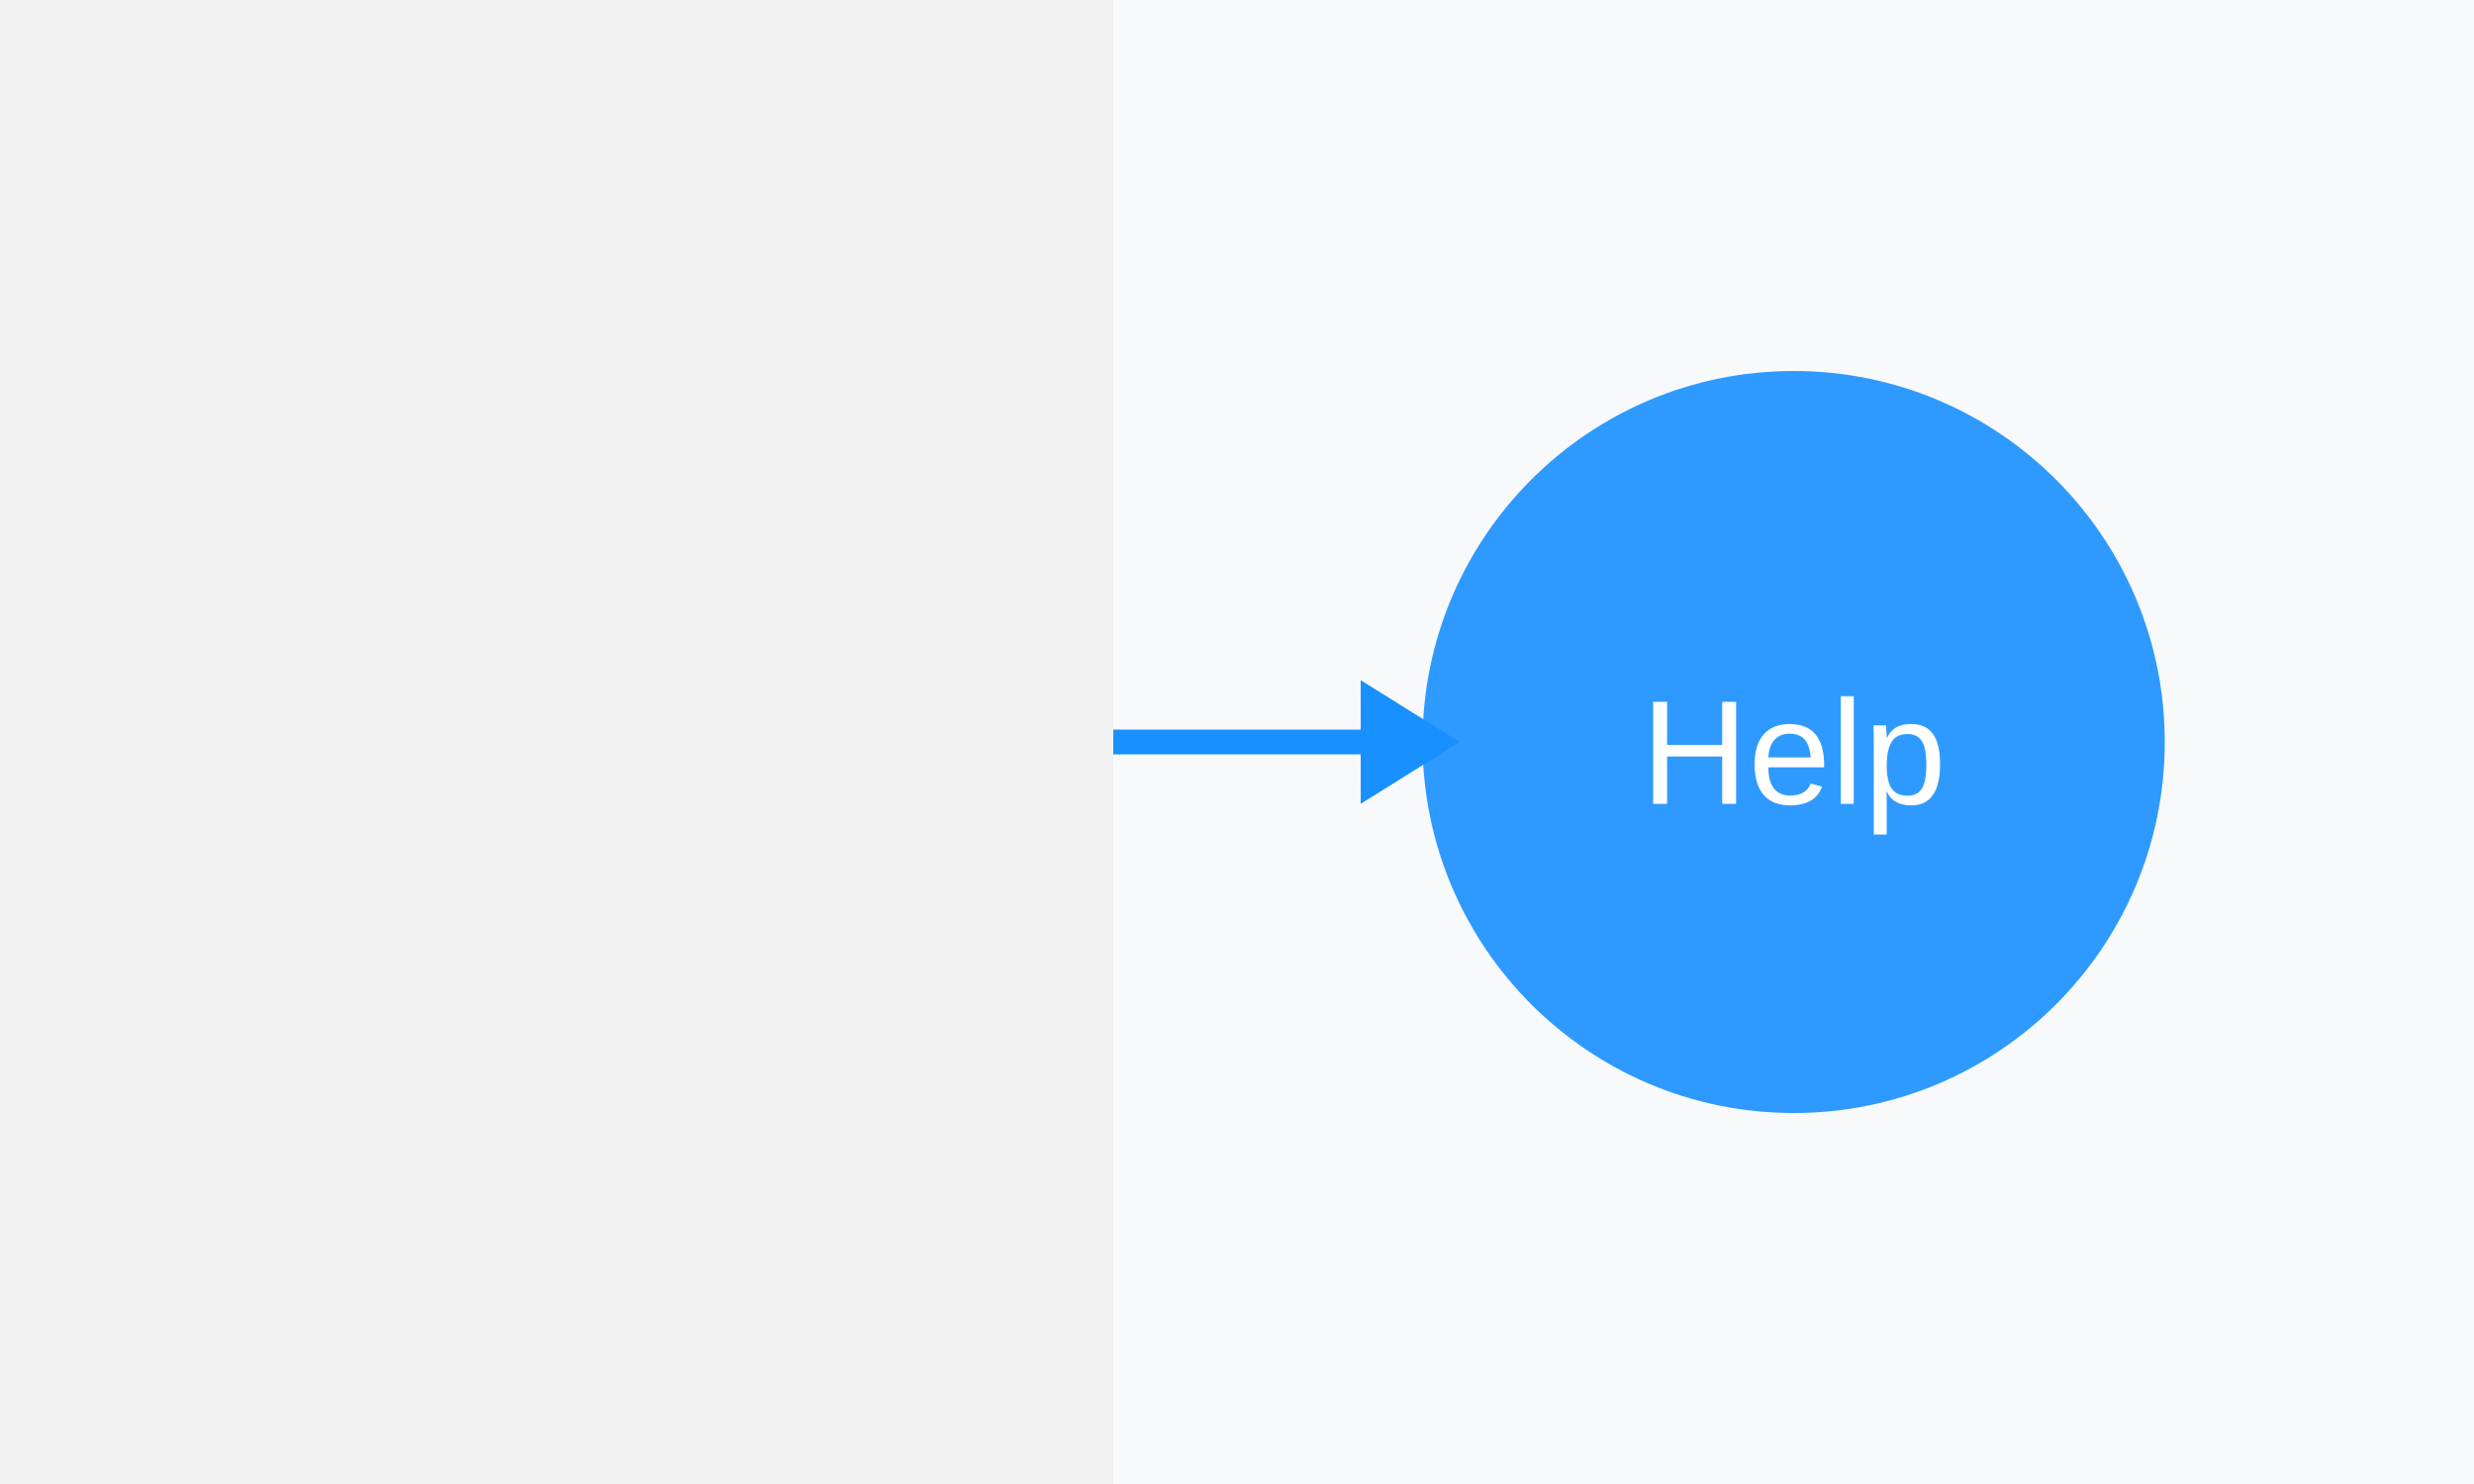
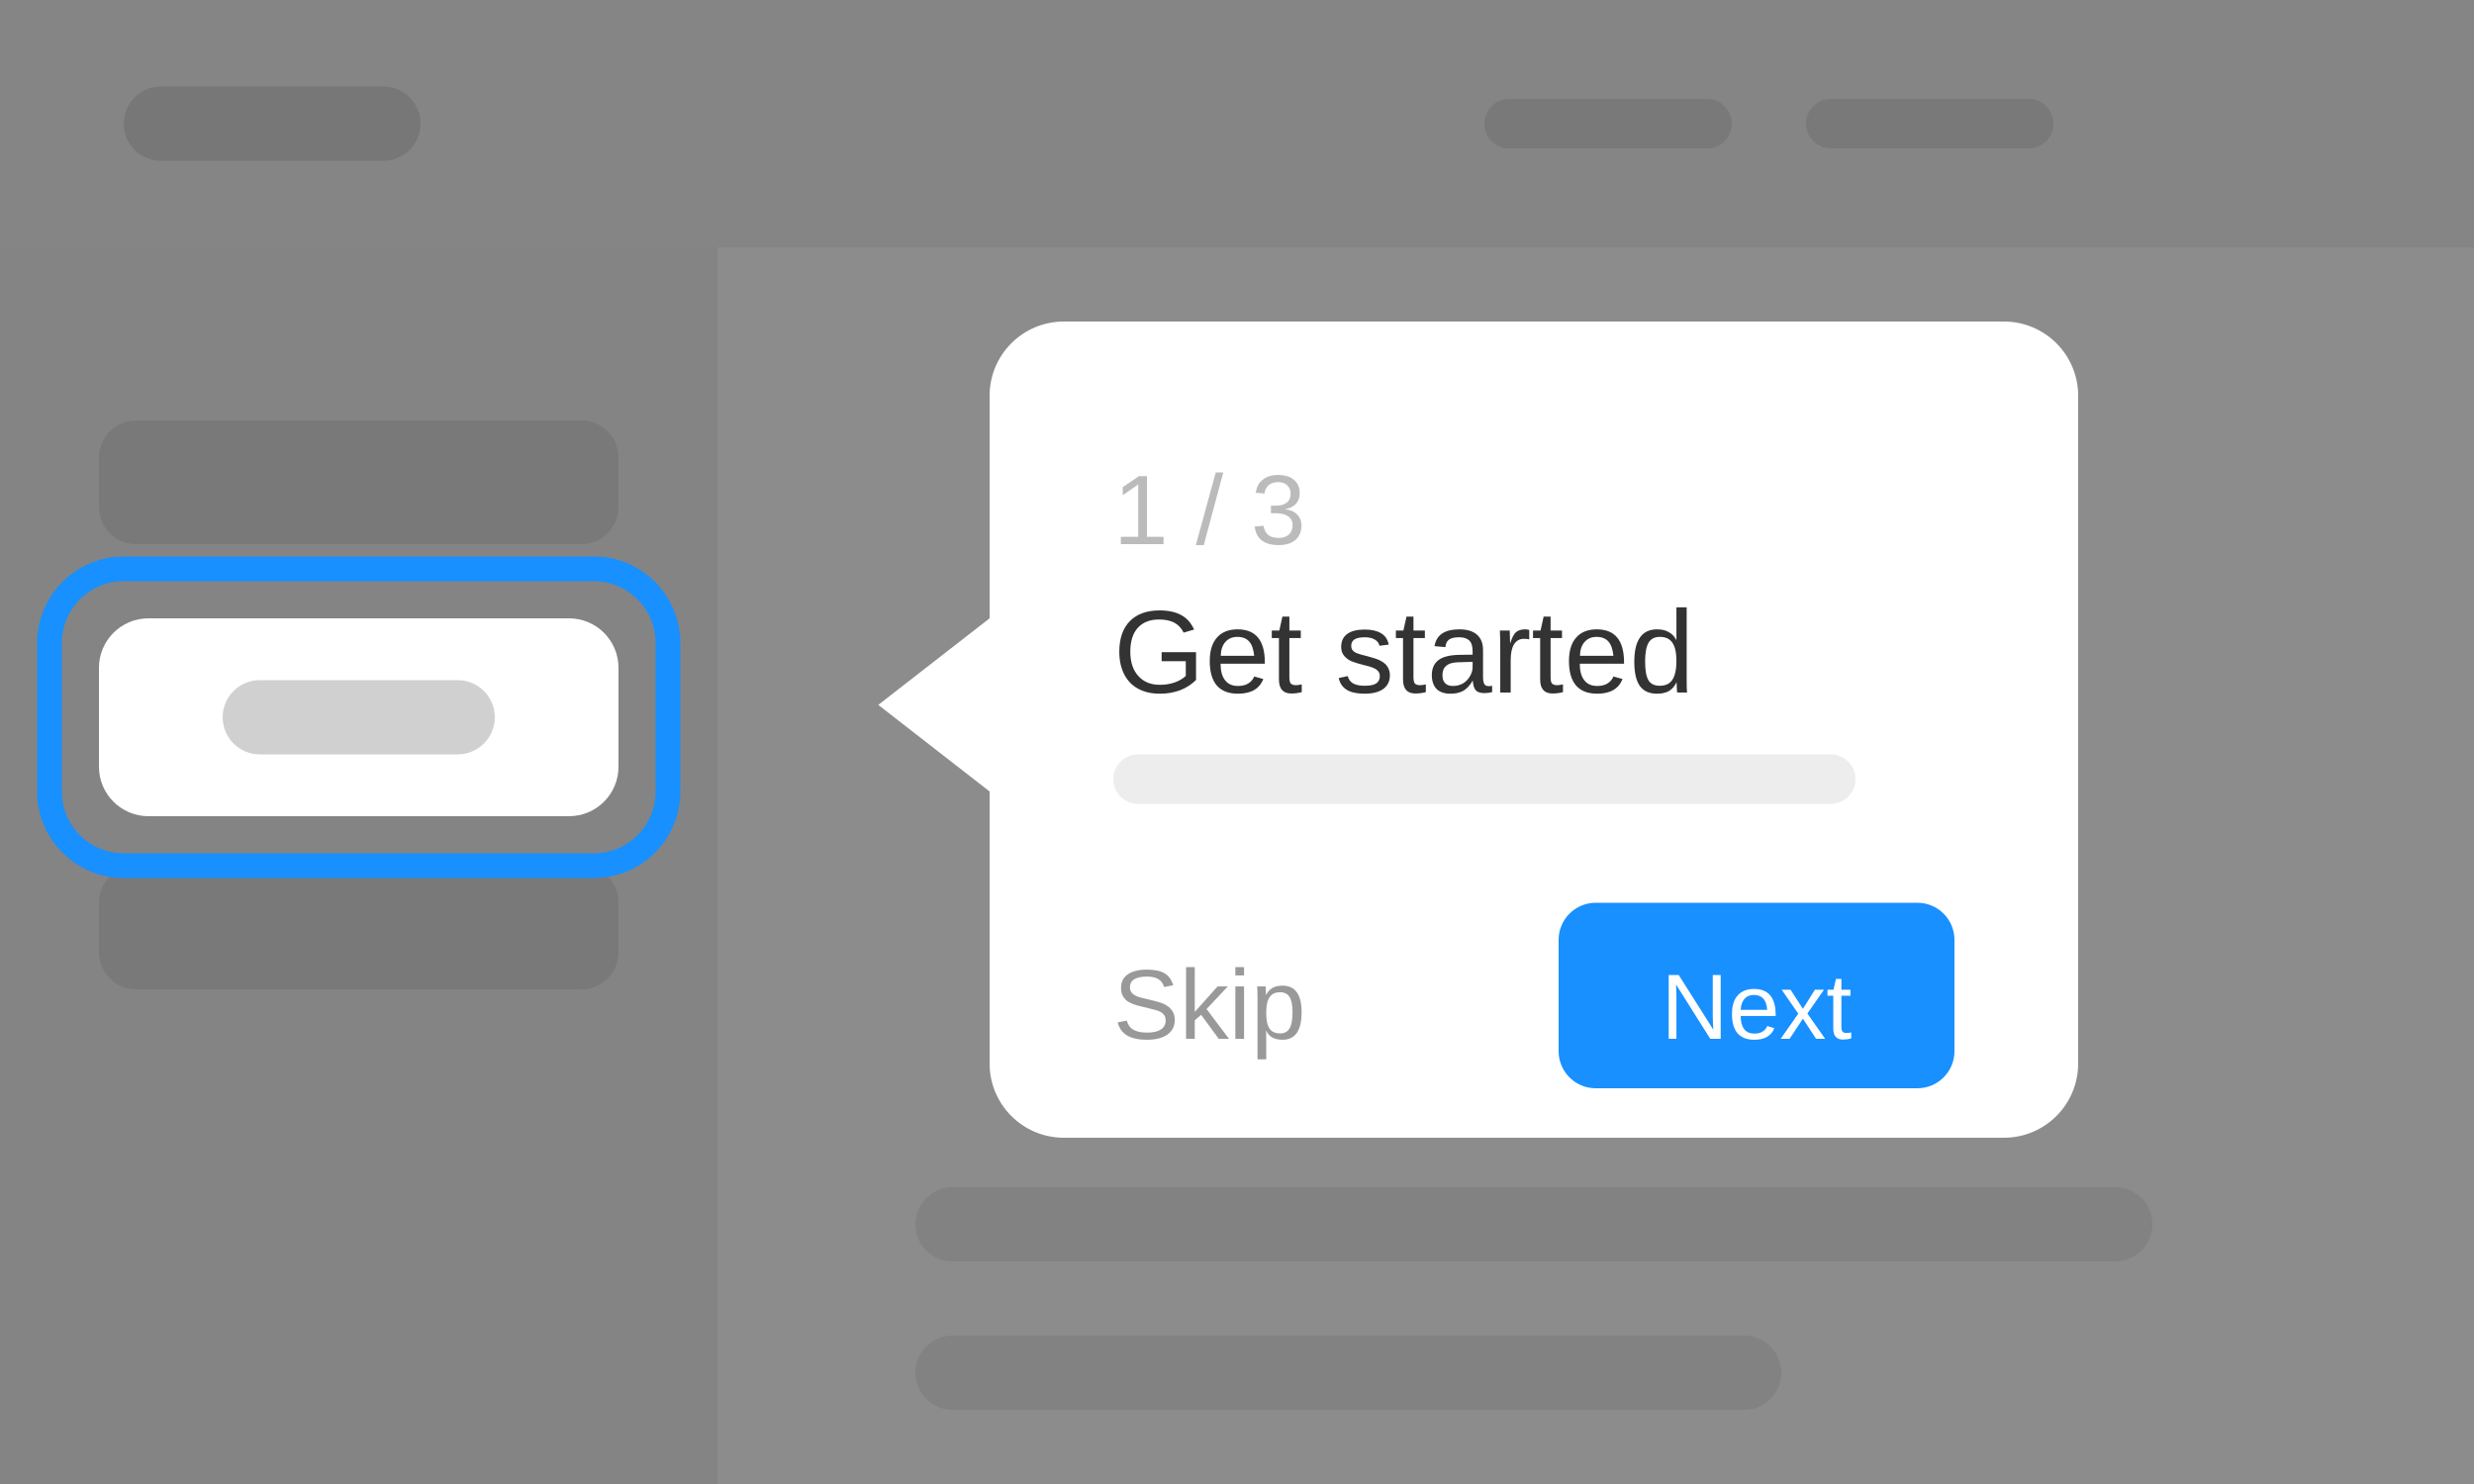
<svg xmlns="http://www.w3.org/2000/svg" width="200" height="120" viewBox="0 0 200 120">
-   <rect width="200" height="120" fill="#f8f9fb" />
-   <rect x="0" y="0" width="90" height="120" fill="#f0f0f0" />
-   <circle cx="145" cy="60" r="30" fill="#1890ff" opacity="0.9" />
-   <text x="145" y="65" font-family="Arial,sans-serif" font-size="12" fill="#fff" text-anchor="middle">Help</text>
-   <line x1="90" y1="60" x2="115" y2="60" stroke="#1890ff" stroke-width="2" />
-   <polygon points="110,55 118,60 110,65" fill="#1890ff" />
+   <rect width="200" height="120" fill="#fff" />
+   <rect x="0" y="0" width="200" height="20" fill="#f2f2f2" />
+   <rect x="10" y="7" width="24" height="6" rx="3" fill="#d9d9d9" />
+   <rect x="120" y="8" width="20" height="4" rx="2" fill="#dcdcdc" />
+   <rect x="146" y="8" width="20" height="4" rx="2" fill="#dcdcdc" />
+   <rect x="0" y="20" width="58" height="100" fill="#f0f0f0" />
+   <rect x="8" y="34" width="42" height="10" rx="3" fill="#dcdcdc" />
+   <rect x="8" y="70" width="42" height="10" rx="3" fill="#dcdcdc" />
+   <rect x="74" y="96" width="100" height="6" rx="3" fill="#ececec" />
+   <rect x="74" y="108" width="70" height="6" rx="3" fill="#ececec" />
+   <rect x="0" y="0" width="200" height="120" fill="#000" opacity="0.45" />
+   <rect x="8" y="50" width="42" height="16" rx="4" fill="#fff" />
+   <rect x="18" y="55" width="22" height="6" rx="3" fill="#d0d0d0" />
+   <rect x="4" y="46" width="50" height="24" rx="6" fill="none" stroke="#1890ff" stroke-width="2" />
+   <rect x="80" y="26" width="88" height="66" rx="6" fill="#fff" />
+   <polygon points="80,50 80,64 71,57" fill="#fff" />
+   <text x="90" y="44" font-family="Arial,sans-serif" font-size="8" fill="#bbb">1 / 3</text>
+   <text x="90" y="56" font-family="Arial,sans-serif" font-size="9.5" fill="#333">Get started</text>
+   <rect x="90" y="61" width="60" height="4" rx="2" fill="#ededed" />
+   <text x="90" y="84" font-family="Arial,sans-serif" font-size="8" fill="#999">Skip</text>
+   <rect x="126" y="73" width="32" height="15" rx="3" fill="#1890ff" />
+   <text x="142" y="84" font-family="Arial,sans-serif" font-size="7.5" fill="#fff" text-anchor="middle">Next</text>
</svg>
